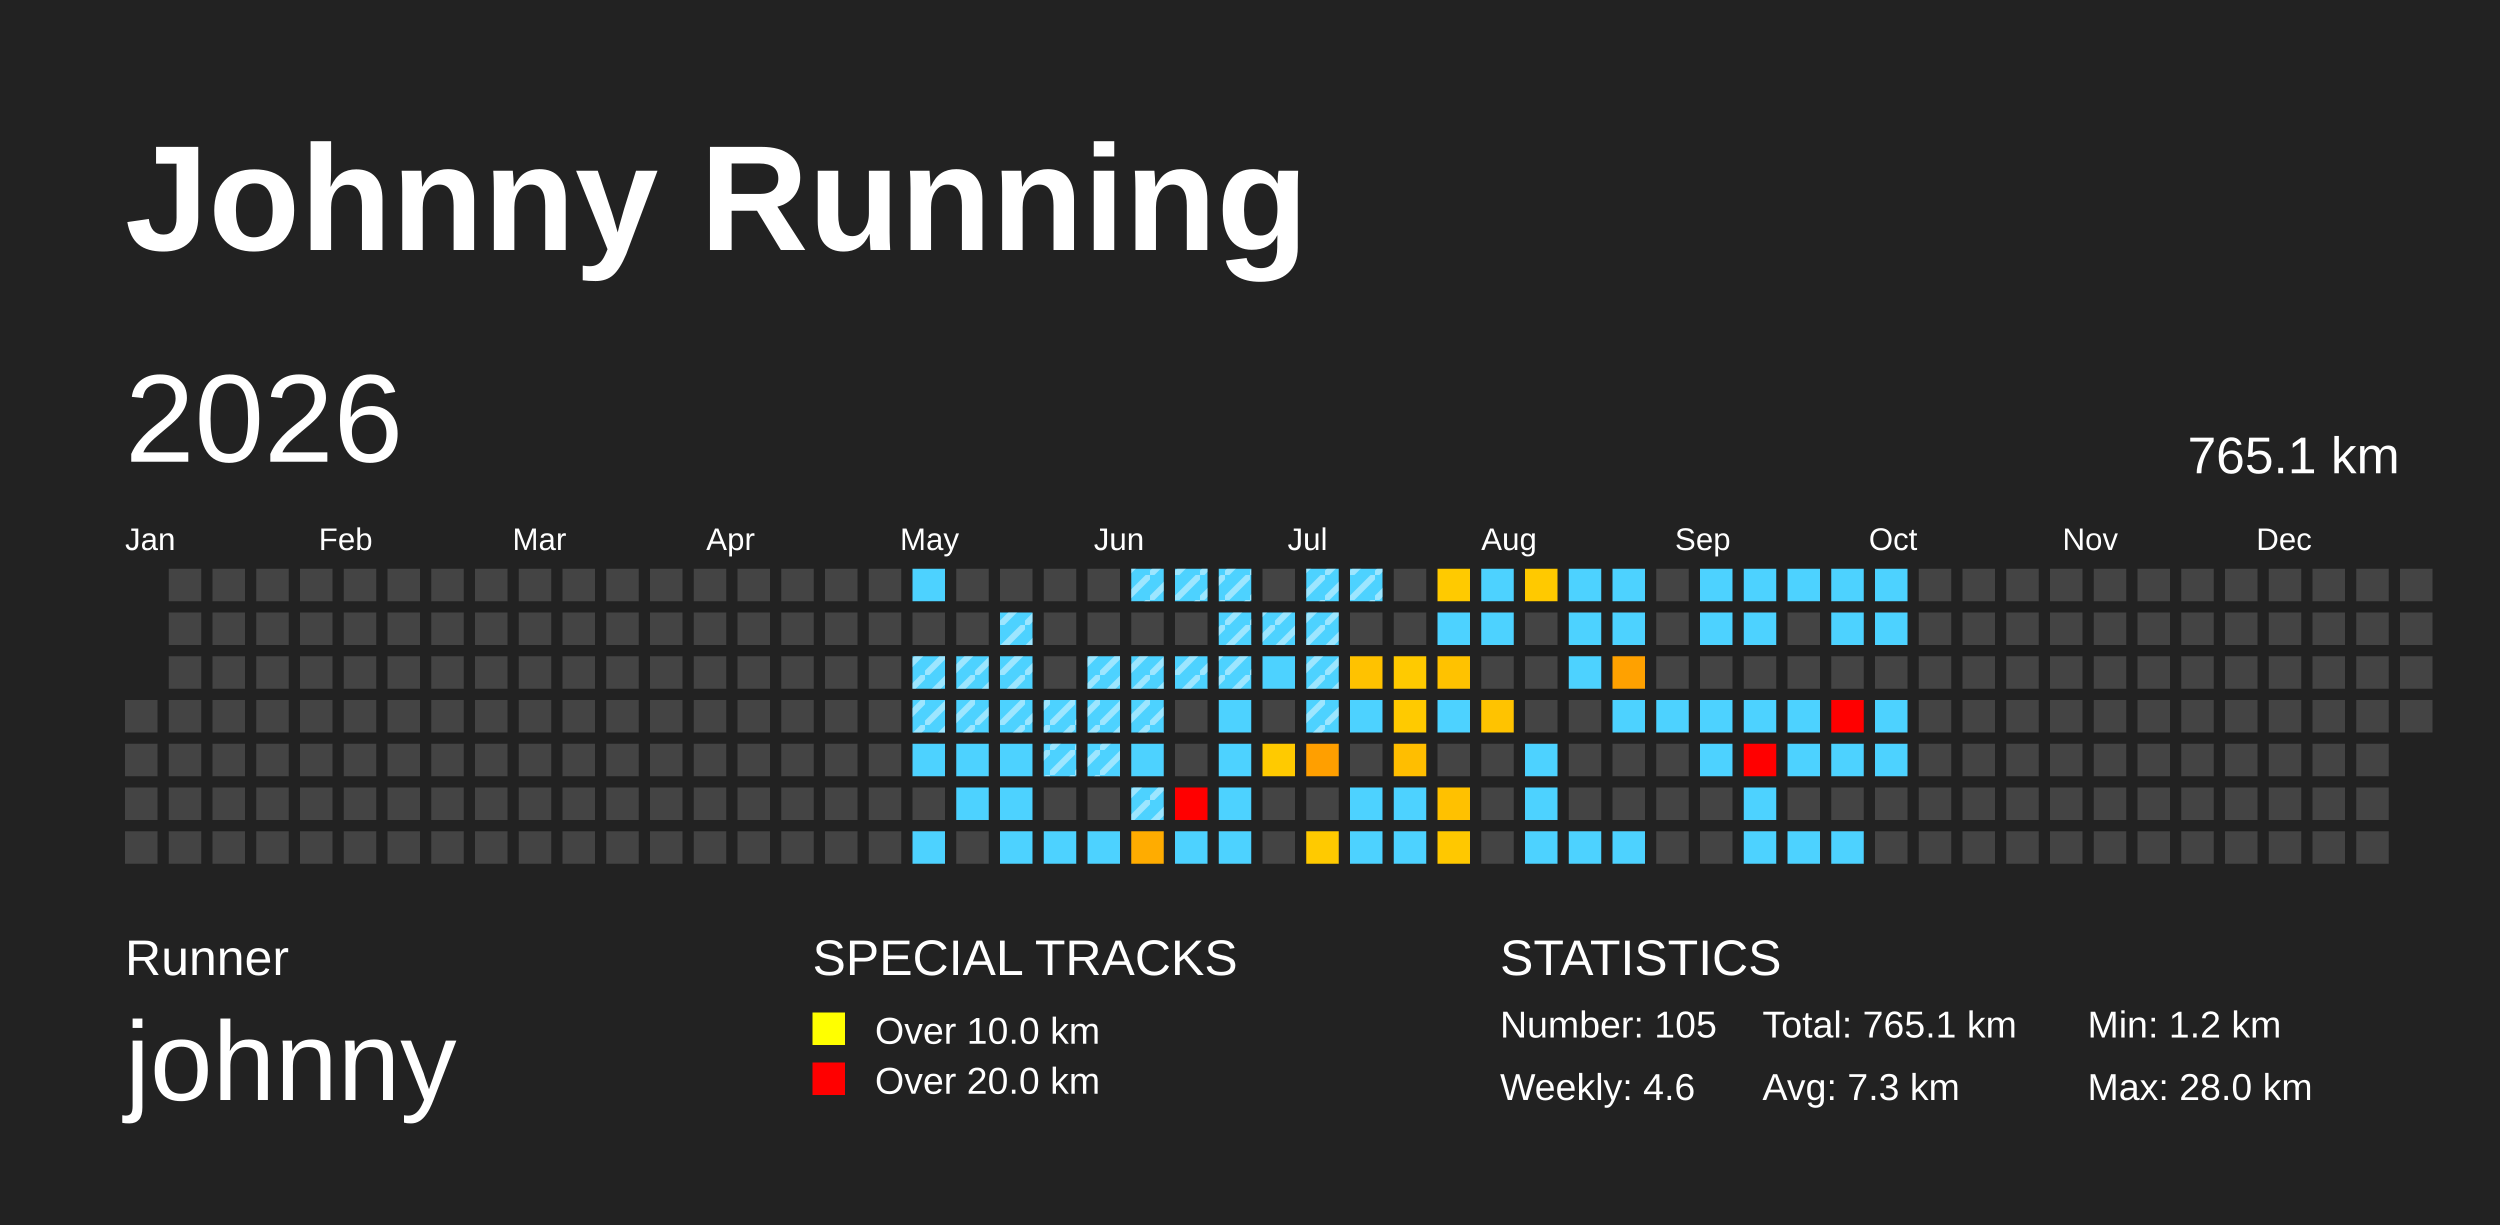
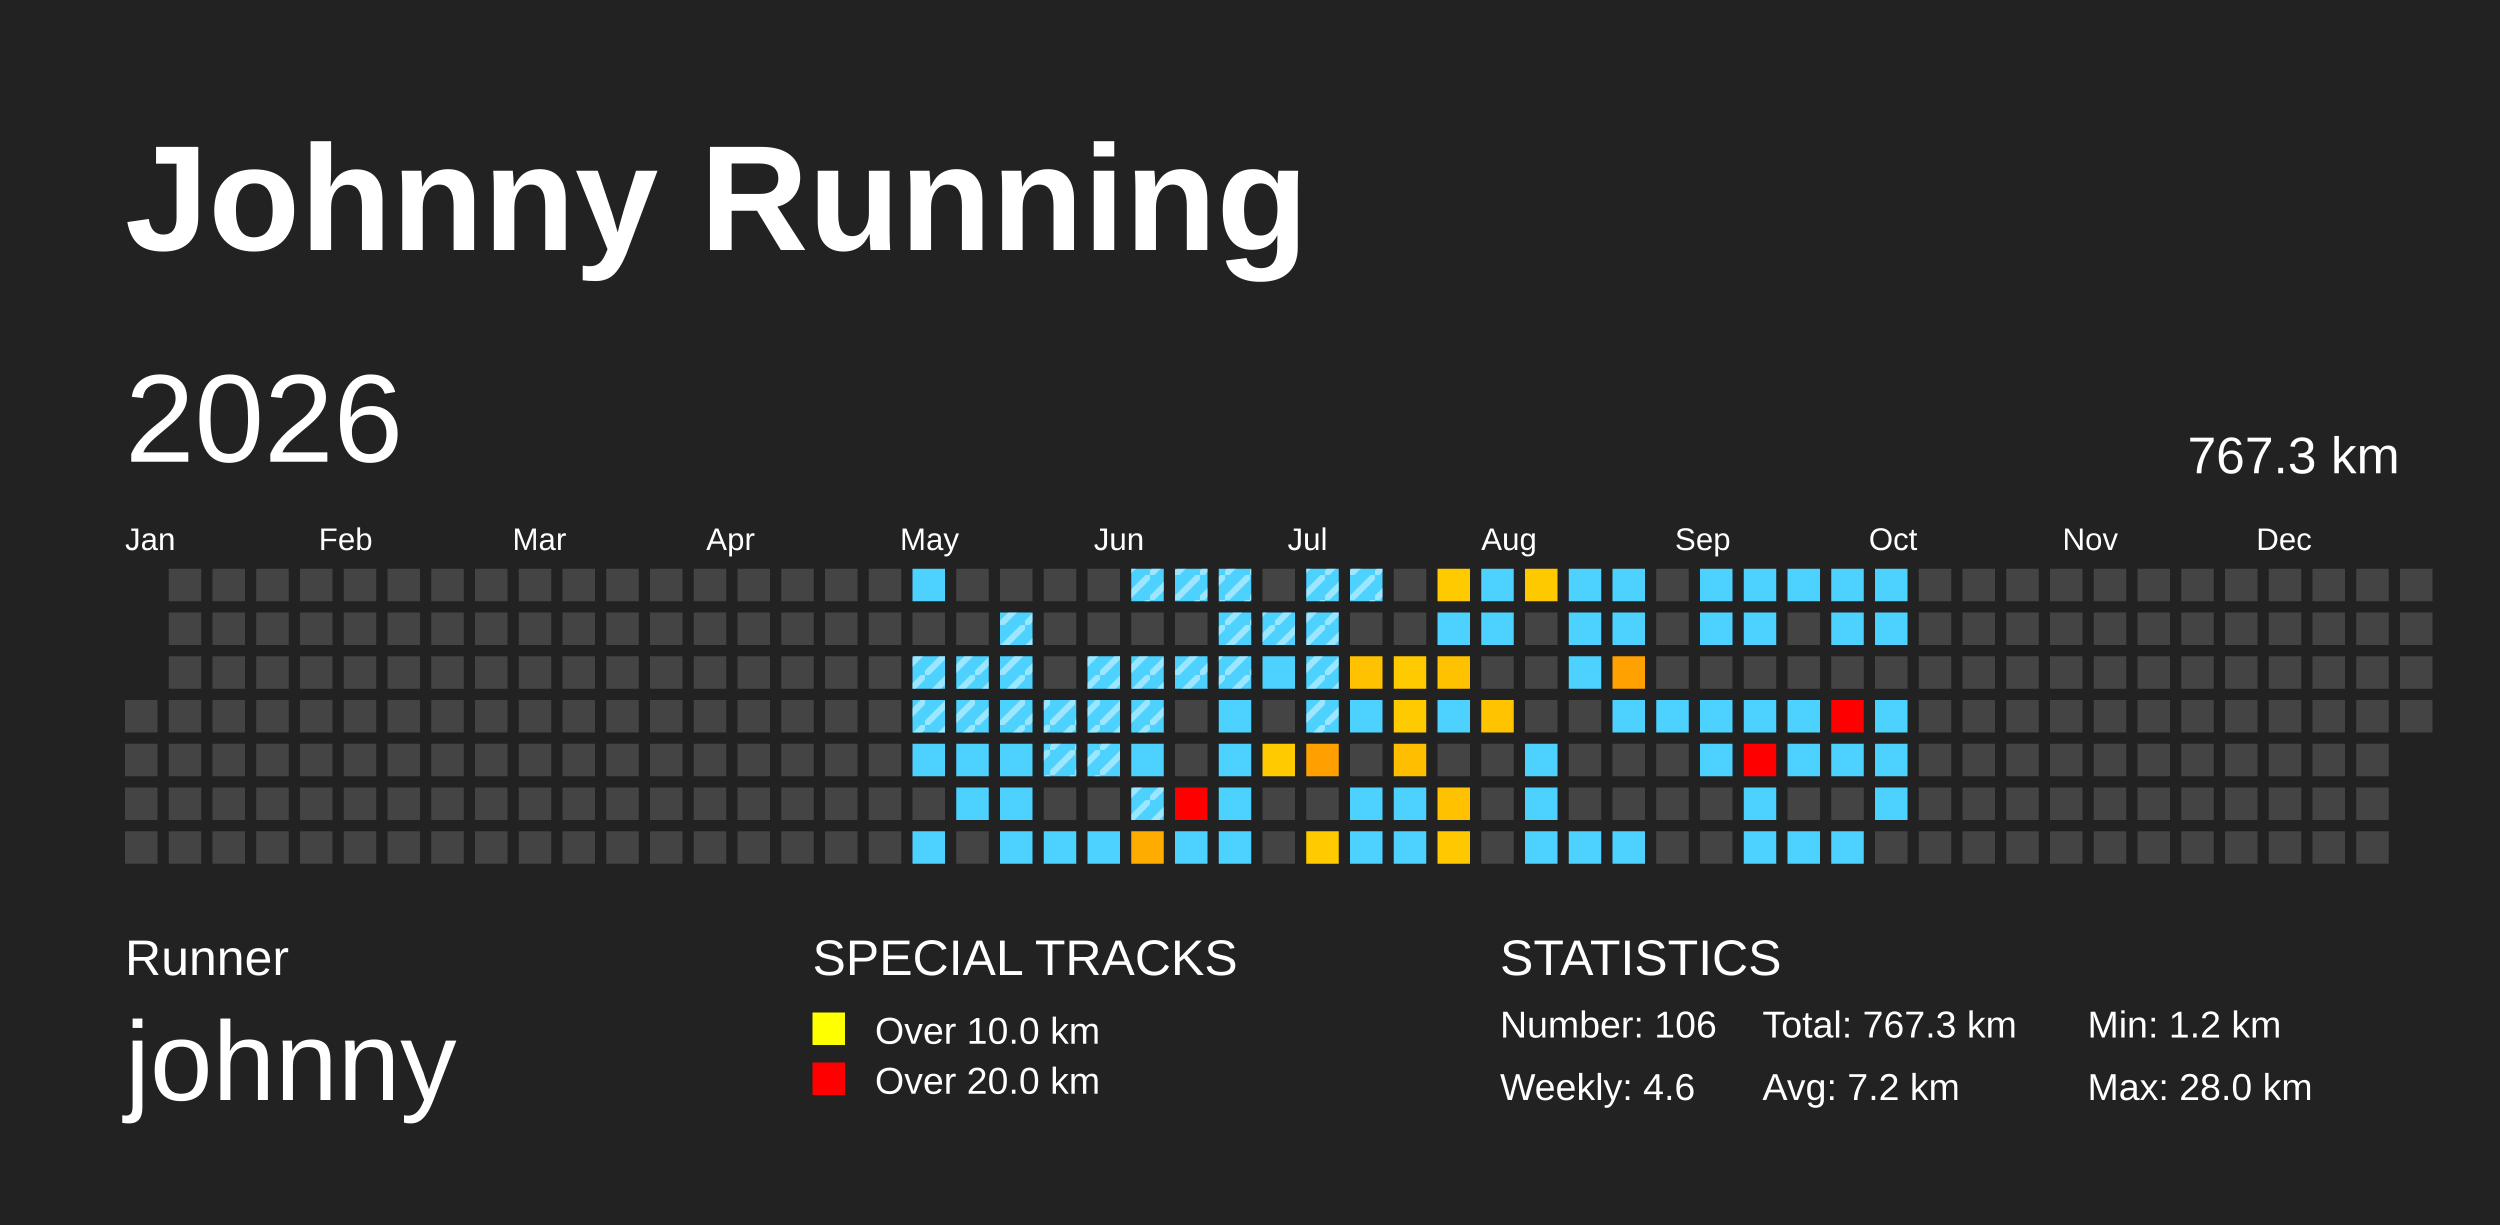
<svg xmlns="http://www.w3.org/2000/svg" baseProfile="full" height="98mm" version="1.1" viewBox="0,0,200,98" width="200mm">
  <defs>
    <pattern height="2" id="indoor-stripe" patternUnits="userSpaceOnUse" width="2">
      <line stroke="white" stroke-opacity="0.45" stroke-width="0.5" x1="0" x2="2" y1="2" y2="0" />
    </pattern>
  </defs>
  <rect fill="#222222" height="98" width="200" x="0" y="0" />
  <text fill="#FFFFFF" style="font-size:12px; font-family:Arial; font-weight:bold;" x="10" y="20">Johnny Running</text>
  <text fill="#FFFFFF" style="font-size:4px; font-family:Arial" x="10" y="78">Runner</text>
  <text fill="#FFFFFF" style="font-size:9px; font-family:Arial" x="10" y="88">johnny</text>
  <text fill="#FFFFFF" style="font-size:4px; font-family:Arial" x="65" y="78">SPECIAL TRACKS</text>
  <rect fill="yellow" height="2.6" width="2.6" x="65" y="81" />
  <text fill="#FFFFFF" style="font-size:3px; font-family:Arial" x="70" y="83.5">Over 10.0 km</text>
  <rect fill="red" height="2.6" width="2.6" x="65" y="85" />
  <text fill="#FFFFFF" style="font-size:3px; font-family:Arial" x="70" y="87.5">Over 20.0 km</text>
  <text fill="#FFFFFF" style="font-size:4px; font-family:Arial" x="120" y="78">STATISTICS</text>
-   <text fill="#FFFFFF" style="font-size:3px; font-family:Arial" x="120" y="83">Number: 105</text>
+   <text fill="#FFFFFF" style="font-size:3px; font-family:Arial" x="120" y="83">Number: 106</text>
  <text fill="#FFFFFF" style="font-size:3px; font-family:Arial" x="120" y="88">Weekly: 4.6</text>
-   <text fill="#FFFFFF" style="font-size:3px; font-family:Arial" x="141" y="83">Total: 765.1 km</text>
-   <text fill="#FFFFFF" style="font-size:3px; font-family:Arial" x="141" y="88">Avg: 7.3 km</text>
+   <text fill="#FFFFFF" style="font-size:3px; font-family:Arial" x="141" y="83">Total: 767.3 km</text>
+   <text fill="#FFFFFF" style="font-size:3px; font-family:Arial" x="141" y="88">Avg: 7.2 km</text>
  <text fill="#FFFFFF" style="font-size:3px; font-family:Arial" x="167" y="83">Min: 1.2 km</text>
  <text fill="#FFFFFF" style="font-size:3px; font-family:Arial" x="167" y="88">Max: 28.0 km</text>
  <text dominant-baseline="hanging" fill="#FFFFFF" style="font-size:10.0px; font-family:Arial;" x="10" y="30">2026</text>
-   <text dominant-baseline="hanging" fill="#FFFFFF" style="font-size:4.125px; font-family:Arial;" x="175" y="35">765.1 km</text>
+   <text dominant-baseline="hanging" fill="#FFFFFF" style="font-size:4.125px; font-family:Arial;" x="175" y="35">767.3 km</text>
  <text fill="#FFFFFF" style="font-size:2.5px; font-family:Arial" x="10.0" y="44">Jan</text>
  <text fill="#FFFFFF" style="font-size:2.5px; font-family:Arial" x="25.5" y="44">Feb</text>
  <text fill="#FFFFFF" style="font-size:2.5px; font-family:Arial" x="41.0" y="44">Mar</text>
  <text fill="#FFFFFF" style="font-size:2.5px; font-family:Arial" x="56.5" y="44">Apr</text>
  <text fill="#FFFFFF" style="font-size:2.5px; font-family:Arial" x="72.0" y="44">May</text>
  <text fill="#FFFFFF" style="font-size:2.5px; font-family:Arial" x="87.5" y="44">Jun</text>
  <text fill="#FFFFFF" style="font-size:2.5px; font-family:Arial" x="103.0" y="44">Jul</text>
  <text fill="#FFFFFF" style="font-size:2.5px; font-family:Arial" x="118.5" y="44">Aug</text>
  <text fill="#FFFFFF" style="font-size:2.5px; font-family:Arial" x="134.0" y="44">Sep</text>
  <text fill="#FFFFFF" style="font-size:2.5px; font-family:Arial" x="149.5" y="44">Oct</text>
  <text fill="#FFFFFF" style="font-size:2.5px; font-family:Arial" x="165.0" y="44">Nov</text>
  <text fill="#FFFFFF" style="font-size:2.5px; font-family:Arial" x="180.5" y="44">Dec</text>
  <rect fill="#444444" height="2.6" width="2.6" x="10.0" y="56.0" />
  <rect fill="#444444" height="2.6" width="2.6" x="10.0" y="59.5" />
  <rect fill="#444444" height="2.6" width="2.6" x="10.0" y="63.0" />
  <rect fill="#444444" height="2.6" width="2.6" x="10.0" y="66.5" />
  <rect fill="#444444" height="2.6" width="2.6" x="13.5" y="45.5" />
  <rect fill="#444444" height="2.6" width="2.6" x="13.5" y="49.0" />
  <rect fill="#444444" height="2.6" width="2.6" x="13.5" y="52.5" />
  <rect fill="#444444" height="2.6" width="2.6" x="13.5" y="56.0" />
  <rect fill="#444444" height="2.6" width="2.6" x="13.5" y="59.5" />
  <rect fill="#444444" height="2.6" width="2.6" x="13.5" y="63.0" />
  <rect fill="#444444" height="2.6" width="2.6" x="13.5" y="66.5" />
  <rect fill="#444444" height="2.6" width="2.6" x="17.0" y="45.5" />
  <rect fill="#444444" height="2.6" width="2.6" x="17.0" y="49.0" />
  <rect fill="#444444" height="2.6" width="2.6" x="17.0" y="52.5" />
  <rect fill="#444444" height="2.6" width="2.6" x="17.0" y="56.0" />
  <rect fill="#444444" height="2.6" width="2.6" x="17.0" y="59.5" />
  <rect fill="#444444" height="2.6" width="2.6" x="17.0" y="63.0" />
  <rect fill="#444444" height="2.6" width="2.6" x="17.0" y="66.5" />
  <rect fill="#444444" height="2.6" width="2.6" x="20.5" y="45.5" />
  <rect fill="#444444" height="2.6" width="2.6" x="20.5" y="49.0" />
  <rect fill="#444444" height="2.6" width="2.6" x="20.5" y="52.5" />
  <rect fill="#444444" height="2.6" width="2.6" x="20.5" y="56.0" />
  <rect fill="#444444" height="2.6" width="2.6" x="20.5" y="59.5" />
  <rect fill="#444444" height="2.6" width="2.6" x="20.5" y="63.0" />
  <rect fill="#444444" height="2.6" width="2.6" x="20.5" y="66.5" />
  <rect fill="#444444" height="2.6" width="2.6" x="24.0" y="45.5" />
  <rect fill="#444444" height="2.6" width="2.6" x="24.0" y="49.0" />
  <rect fill="#444444" height="2.6" width="2.6" x="24.0" y="52.5" />
  <rect fill="#444444" height="2.6" width="2.6" x="24.0" y="56.0" />
  <rect fill="#444444" height="2.6" width="2.6" x="24.0" y="59.5" />
  <rect fill="#444444" height="2.6" width="2.6" x="24.0" y="63.0" />
  <rect fill="#444444" height="2.6" width="2.6" x="24.0" y="66.5" />
  <rect fill="#444444" height="2.6" width="2.6" x="27.5" y="45.5" />
  <rect fill="#444444" height="2.6" width="2.6" x="27.5" y="49.0" />
  <rect fill="#444444" height="2.6" width="2.6" x="27.5" y="52.5" />
  <rect fill="#444444" height="2.6" width="2.6" x="27.5" y="56.0" />
  <rect fill="#444444" height="2.6" width="2.6" x="27.5" y="59.5" />
  <rect fill="#444444" height="2.6" width="2.6" x="27.5" y="63.0" />
  <rect fill="#444444" height="2.6" width="2.6" x="27.5" y="66.5" />
  <rect fill="#444444" height="2.6" width="2.6" x="31.0" y="45.5" />
  <rect fill="#444444" height="2.6" width="2.6" x="31.0" y="49.0" />
  <rect fill="#444444" height="2.6" width="2.6" x="31.0" y="52.5" />
  <rect fill="#444444" height="2.6" width="2.6" x="31.0" y="56.0" />
  <rect fill="#444444" height="2.6" width="2.6" x="31.0" y="59.5" />
  <rect fill="#444444" height="2.6" width="2.6" x="31.0" y="63.0" />
  <rect fill="#444444" height="2.6" width="2.6" x="31.0" y="66.5" />
  <rect fill="#444444" height="2.6" width="2.6" x="34.5" y="45.5" />
  <rect fill="#444444" height="2.6" width="2.6" x="34.5" y="49.0" />
  <rect fill="#444444" height="2.6" width="2.6" x="34.5" y="52.5" />
  <rect fill="#444444" height="2.6" width="2.6" x="34.5" y="56.0" />
  <rect fill="#444444" height="2.6" width="2.6" x="34.5" y="59.5" />
  <rect fill="#444444" height="2.6" width="2.6" x="34.5" y="63.0" />
  <rect fill="#444444" height="2.6" width="2.6" x="34.5" y="66.5" />
  <rect fill="#444444" height="2.6" width="2.6" x="38.0" y="45.5" />
  <rect fill="#444444" height="2.6" width="2.6" x="38.0" y="49.0" />
  <rect fill="#444444" height="2.6" width="2.6" x="38.0" y="52.5" />
  <rect fill="#444444" height="2.6" width="2.6" x="38.0" y="56.0" />
  <rect fill="#444444" height="2.6" width="2.6" x="38.0" y="59.5" />
  <rect fill="#444444" height="2.6" width="2.6" x="38.0" y="63.0" />
  <rect fill="#444444" height="2.6" width="2.6" x="38.0" y="66.5" />
  <rect fill="#444444" height="2.6" width="2.6" x="41.5" y="45.5" />
  <rect fill="#444444" height="2.6" width="2.6" x="41.5" y="49.0" />
  <rect fill="#444444" height="2.6" width="2.6" x="41.5" y="52.5" />
  <rect fill="#444444" height="2.6" width="2.6" x="41.5" y="56.0" />
  <rect fill="#444444" height="2.6" width="2.6" x="41.5" y="59.5" />
  <rect fill="#444444" height="2.6" width="2.6" x="41.5" y="63.0" />
  <rect fill="#444444" height="2.6" width="2.6" x="41.5" y="66.5" />
  <rect fill="#444444" height="2.6" width="2.6" x="45.0" y="45.5" />
  <rect fill="#444444" height="2.6" width="2.6" x="45.0" y="49.0" />
  <rect fill="#444444" height="2.6" width="2.6" x="45.0" y="52.5" />
  <rect fill="#444444" height="2.6" width="2.6" x="45.0" y="56.0" />
  <rect fill="#444444" height="2.6" width="2.6" x="45.0" y="59.5" />
  <rect fill="#444444" height="2.6" width="2.6" x="45.0" y="63.0" />
  <rect fill="#444444" height="2.6" width="2.6" x="45.0" y="66.5" />
  <rect fill="#444444" height="2.6" width="2.6" x="48.5" y="45.5" />
  <rect fill="#444444" height="2.6" width="2.6" x="48.5" y="49.0" />
  <rect fill="#444444" height="2.6" width="2.6" x="48.5" y="52.5" />
  <rect fill="#444444" height="2.6" width="2.6" x="48.5" y="56.0" />
  <rect fill="#444444" height="2.6" width="2.6" x="48.5" y="59.5" />
  <rect fill="#444444" height="2.6" width="2.6" x="48.5" y="63.0" />
  <rect fill="#444444" height="2.6" width="2.6" x="48.5" y="66.5" />
  <rect fill="#444444" height="2.6" width="2.6" x="52.0" y="45.5" />
  <rect fill="#444444" height="2.6" width="2.6" x="52.0" y="49.0" />
  <rect fill="#444444" height="2.6" width="2.6" x="52.0" y="52.5" />
  <rect fill="#444444" height="2.6" width="2.6" x="52.0" y="56.0" />
  <rect fill="#444444" height="2.6" width="2.6" x="52.0" y="59.5" />
  <rect fill="#444444" height="2.6" width="2.6" x="52.0" y="63.0" />
  <rect fill="#444444" height="2.6" width="2.6" x="52.0" y="66.5" />
  <rect fill="#444444" height="2.6" width="2.6" x="55.5" y="45.5" />
  <rect fill="#444444" height="2.6" width="2.6" x="55.5" y="49.0" />
  <rect fill="#444444" height="2.6" width="2.6" x="55.5" y="52.5" />
  <rect fill="#444444" height="2.6" width="2.6" x="55.5" y="56.0" />
  <rect fill="#444444" height="2.6" width="2.6" x="55.5" y="59.5" />
  <rect fill="#444444" height="2.6" width="2.6" x="55.5" y="63.0" />
  <rect fill="#444444" height="2.6" width="2.6" x="55.5" y="66.5" />
  <rect fill="#444444" height="2.6" width="2.6" x="59.0" y="45.5" />
  <rect fill="#444444" height="2.6" width="2.6" x="59.0" y="49.0" />
  <rect fill="#444444" height="2.6" width="2.6" x="59.0" y="52.5" />
  <rect fill="#444444" height="2.6" width="2.6" x="59.0" y="56.0" />
  <rect fill="#444444" height="2.6" width="2.6" x="59.0" y="59.5" />
  <rect fill="#444444" height="2.6" width="2.6" x="59.0" y="63.0" />
  <rect fill="#444444" height="2.6" width="2.6" x="59.0" y="66.5" />
  <rect fill="#444444" height="2.6" width="2.6" x="62.5" y="45.5" />
  <rect fill="#444444" height="2.6" width="2.6" x="62.5" y="49.0" />
  <rect fill="#444444" height="2.6" width="2.6" x="62.5" y="52.5" />
  <rect fill="#444444" height="2.6" width="2.6" x="62.5" y="56.0" />
  <rect fill="#444444" height="2.6" width="2.6" x="62.5" y="59.5" />
  <rect fill="#444444" height="2.6" width="2.6" x="62.5" y="63.0" />
  <rect fill="#444444" height="2.6" width="2.6" x="62.5" y="66.5" />
  <rect fill="#444444" height="2.6" width="2.6" x="66.0" y="45.5" />
  <rect fill="#444444" height="2.6" width="2.6" x="66.0" y="49.0" />
  <rect fill="#444444" height="2.6" width="2.6" x="66.0" y="52.5" />
  <rect fill="#444444" height="2.6" width="2.6" x="66.0" y="56.0" />
  <rect fill="#444444" height="2.6" width="2.6" x="66.0" y="59.5" />
  <rect fill="#444444" height="2.6" width="2.6" x="66.0" y="63.0" />
  <rect fill="#444444" height="2.6" width="2.6" x="66.0" y="66.5" />
  <rect fill="#444444" height="2.6" width="2.6" x="69.5" y="45.5" />
  <rect fill="#444444" height="2.6" width="2.6" x="69.5" y="49.0" />
  <rect fill="#444444" height="2.6" width="2.6" x="69.5" y="52.5" />
  <rect fill="#444444" height="2.6" width="2.6" x="69.5" y="56.0" />
  <rect fill="#444444" height="2.6" width="2.6" x="69.5" y="59.5" />
  <rect fill="#444444" height="2.6" width="2.6" x="69.5" y="63.0" />
  <rect fill="#444444" height="2.6" width="2.6" x="69.5" y="66.5" />
  <rect fill="#4dd2ff" height="2.6" width="2.6" x="73.0" y="45.5" />
  <rect fill="#444444" height="2.6" width="2.6" x="73.0" y="49.0" />
  <rect fill="#4dd2ff" height="2.6" width="2.6" x="73.0" y="52.5" />
  <rect fill="url(#indoor-stripe)" height="2.6" style="pointer-events: none;" width="2.6" x="73.0" y="52.5" />
  <rect fill="#4dd2ff" height="2.6" width="2.6" x="73.0" y="56.0" />
  <rect fill="url(#indoor-stripe)" height="2.6" style="pointer-events: none;" width="2.6" x="73.0" y="56.0" />
  <rect fill="#4dd2ff" height="2.6" width="2.6" x="73.0" y="59.5" />
  <rect fill="#444444" height="2.6" width="2.6" x="73.0" y="63.0" />
  <rect fill="#4dd2ff" height="2.6" width="2.6" x="73.0" y="66.5" />
  <rect fill="#444444" height="2.6" width="2.6" x="76.5" y="45.5" />
  <rect fill="#444444" height="2.6" width="2.6" x="76.5" y="49.0" />
  <rect fill="#4dd2ff" height="2.6" width="2.6" x="76.5" y="52.5" />
  <rect fill="url(#indoor-stripe)" height="2.6" style="pointer-events: none;" width="2.6" x="76.5" y="52.5" />
  <rect fill="#4dd2ff" height="2.6" width="2.6" x="76.5" y="56.0" />
  <rect fill="url(#indoor-stripe)" height="2.6" style="pointer-events: none;" width="2.6" x="76.5" y="56.0" />
  <rect fill="#4dd2ff" height="2.6" width="2.6" x="76.5" y="59.5" />
  <rect fill="#4dd2ff" height="2.6" width="2.6" x="76.5" y="63.0" />
  <rect fill="#444444" height="2.6" width="2.6" x="76.5" y="66.5" />
  <rect fill="#444444" height="2.6" width="2.6" x="80.0" y="45.5" />
  <rect fill="#4dd2ff" height="2.6" width="2.6" x="80.0" y="49.0" />
  <rect fill="url(#indoor-stripe)" height="2.6" style="pointer-events: none;" width="2.6" x="80.0" y="49.0" />
  <rect fill="#4dd2ff" height="2.6" width="2.6" x="80.0" y="52.5" />
  <rect fill="url(#indoor-stripe)" height="2.6" style="pointer-events: none;" width="2.6" x="80.0" y="52.5" />
  <rect fill="#4dd2ff" height="2.6" width="2.6" x="80.0" y="56.0" />
  <rect fill="url(#indoor-stripe)" height="2.6" style="pointer-events: none;" width="2.6" x="80.0" y="56.0" />
  <rect fill="#4dd2ff" height="2.6" width="2.6" x="80.0" y="59.5" />
  <rect fill="#4dd2ff" height="2.6" width="2.6" x="80.0" y="63.0" />
  <rect fill="#4dd2ff" height="2.6" width="2.6" x="80.0" y="66.5" />
  <rect fill="#444444" height="2.6" width="2.6" x="83.5" y="45.5" />
  <rect fill="#444444" height="2.6" width="2.6" x="83.5" y="49.0" />
  <rect fill="#444444" height="2.6" width="2.6" x="83.5" y="52.5" />
  <rect fill="#4dd2ff" height="2.6" width="2.6" x="83.5" y="56.0" />
  <rect fill="url(#indoor-stripe)" height="2.6" style="pointer-events: none;" width="2.6" x="83.5" y="56.0" />
  <rect fill="#4dd2ff" height="2.6" width="2.6" x="83.5" y="59.5" />
  <rect fill="url(#indoor-stripe)" height="2.6" style="pointer-events: none;" width="2.6" x="83.5" y="59.5" />
  <rect fill="#444444" height="2.6" width="2.6" x="83.5" y="63.0" />
  <rect fill="#4dd2ff" height="2.6" width="2.6" x="83.5" y="66.5" />
  <rect fill="#444444" height="2.6" width="2.6" x="87.0" y="45.5" />
  <rect fill="#444444" height="2.6" width="2.6" x="87.0" y="49.0" />
  <rect fill="#4dd2ff" height="2.6" width="2.6" x="87.0" y="52.5" />
  <rect fill="url(#indoor-stripe)" height="2.6" style="pointer-events: none;" width="2.6" x="87.0" y="52.5" />
  <rect fill="#4dd2ff" height="2.6" width="2.6" x="87.0" y="56.0" />
  <rect fill="url(#indoor-stripe)" height="2.6" style="pointer-events: none;" width="2.6" x="87.0" y="56.0" />
  <rect fill="#4dd2ff" height="2.6" width="2.6" x="87.0" y="59.5" />
  <rect fill="url(#indoor-stripe)" height="2.6" style="pointer-events: none;" width="2.6" x="87.0" y="59.5" />
  <rect fill="#444444" height="2.6" width="2.6" x="87.0" y="63.0" />
  <rect fill="#4dd2ff" height="2.6" width="2.6" x="87.0" y="66.5" />
  <rect fill="#4dd2ff" height="2.6" width="2.6" x="90.5" y="45.5" />
  <rect fill="url(#indoor-stripe)" height="2.6" style="pointer-events: none;" width="2.6" x="90.5" y="45.5" />
  <rect fill="#444444" height="2.6" width="2.6" x="90.5" y="49.0" />
  <rect fill="#4dd2ff" height="2.6" width="2.6" x="90.5" y="52.5" />
  <rect fill="url(#indoor-stripe)" height="2.6" style="pointer-events: none;" width="2.6" x="90.5" y="52.5" />
  <rect fill="#4dd2ff" height="2.6" width="2.6" x="90.5" y="56.0" />
  <rect fill="url(#indoor-stripe)" height="2.6" style="pointer-events: none;" width="2.6" x="90.5" y="56.0" />
  <rect fill="#4dd2ff" height="2.6" width="2.6" x="90.5" y="59.5" />
  <rect fill="#4dd2ff" height="2.6" width="2.6" x="90.5" y="63.0" />
  <rect fill="url(#indoor-stripe)" height="2.6" style="pointer-events: none;" width="2.6" x="90.5" y="63.0" />
  <rect fill="#ffac00" height="2.6" width="2.6" x="90.5" y="66.5" />
  <rect fill="#4dd2ff" height="2.6" width="2.6" x="94.0" y="45.5" />
  <rect fill="url(#indoor-stripe)" height="2.6" style="pointer-events: none;" width="2.6" x="94.0" y="45.5" />
  <rect fill="#444444" height="2.6" width="2.6" x="94.0" y="49.0" />
  <rect fill="#4dd2ff" height="2.6" width="2.6" x="94.0" y="52.5" />
  <rect fill="url(#indoor-stripe)" height="2.6" style="pointer-events: none;" width="2.6" x="94.0" y="52.5" />
  <rect fill="#444444" height="2.6" width="2.6" x="94.0" y="56.0" />
  <rect fill="#444444" height="2.6" width="2.6" x="94.0" y="59.5" />
  <rect fill="red" height="2.6" width="2.6" x="94.0" y="63.0" />
  <rect fill="#4dd2ff" height="2.6" width="2.6" x="94.0" y="66.5" />
  <rect fill="#4dd2ff" height="2.6" width="2.6" x="97.5" y="45.5" />
  <rect fill="url(#indoor-stripe)" height="2.6" style="pointer-events: none;" width="2.6" x="97.5" y="45.5" />
  <rect fill="#4dd2ff" height="2.6" width="2.6" x="97.5" y="49.0" />
  <rect fill="url(#indoor-stripe)" height="2.6" style="pointer-events: none;" width="2.6" x="97.5" y="49.0" />
  <rect fill="#4dd2ff" height="2.6" width="2.6" x="97.5" y="52.5" />
  <rect fill="url(#indoor-stripe)" height="2.6" style="pointer-events: none;" width="2.6" x="97.5" y="52.5" />
  <rect fill="#4dd2ff" height="2.6" width="2.6" x="97.5" y="56.0" />
  <rect fill="#4dd2ff" height="2.6" width="2.6" x="97.5" y="59.5" />
  <rect fill="#4dd2ff" height="2.6" width="2.6" x="97.5" y="63.0" />
  <rect fill="#4dd2ff" height="2.6" width="2.6" x="97.5" y="66.5" />
  <rect fill="#444444" height="2.6" width="2.6" x="101.0" y="45.5" />
  <rect fill="#4dd2ff" height="2.6" width="2.6" x="101.0" y="49.0" />
  <rect fill="url(#indoor-stripe)" height="2.6" style="pointer-events: none;" width="2.6" x="101.0" y="49.0" />
  <rect fill="#4dd2ff" height="2.6" width="2.6" x="101.0" y="52.5" />
  <rect fill="#444444" height="2.6" width="2.6" x="101.0" y="56.0" />
  <rect fill="#ffca00" height="2.6" width="2.6" x="101.0" y="59.5" />
  <rect fill="#444444" height="2.6" width="2.6" x="101.0" y="63.0" />
  <rect fill="#444444" height="2.6" width="2.6" x="101.0" y="66.5" />
  <rect fill="#4dd2ff" height="2.6" width="2.6" x="104.5" y="45.5" />
  <rect fill="url(#indoor-stripe)" height="2.6" style="pointer-events: none;" width="2.6" x="104.5" y="45.5" />
  <rect fill="#4dd2ff" height="2.6" width="2.6" x="104.5" y="49.0" />
  <rect fill="url(#indoor-stripe)" height="2.6" style="pointer-events: none;" width="2.6" x="104.5" y="49.0" />
  <rect fill="#4dd2ff" height="2.6" width="2.6" x="104.5" y="52.5" />
  <rect fill="url(#indoor-stripe)" height="2.6" style="pointer-events: none;" width="2.6" x="104.5" y="52.5" />
  <rect fill="#4dd2ff" height="2.6" width="2.6" x="104.5" y="56.0" />
  <rect fill="url(#indoor-stripe)" height="2.6" style="pointer-events: none;" width="2.6" x="104.5" y="56.0" />
  <rect fill="#ff9f00" height="2.6" width="2.6" x="104.5" y="59.5" />
  <rect fill="#444444" height="2.6" width="2.6" x="104.5" y="63.0" />
  <rect fill="#ffca00" height="2.6" width="2.6" x="104.5" y="66.5" />
  <rect fill="#4dd2ff" height="2.6" width="2.6" x="108.0" y="45.5" />
  <rect fill="url(#indoor-stripe)" height="2.6" style="pointer-events: none;" width="2.6" x="108.0" y="45.5" />
  <rect fill="#444444" height="2.6" width="2.6" x="108.0" y="49.0" />
  <rect fill="#ffc200" height="2.6" width="2.6" x="108.0" y="52.5" />
  <rect fill="#4dd2ff" height="2.6" width="2.6" x="108.0" y="56.0" />
  <rect fill="#444444" height="2.6" width="2.6" x="108.0" y="59.5" />
  <rect fill="#4dd2ff" height="2.6" width="2.6" x="108.0" y="63.0" />
  <rect fill="#4dd2ff" height="2.6" width="2.6" x="108.0" y="66.5" />
  <rect fill="#444444" height="2.6" width="2.6" x="111.5" y="45.5" />
  <rect fill="#444444" height="2.6" width="2.6" x="111.5" y="49.0" />
  <rect fill="#ffca00" height="2.6" width="2.6" x="111.5" y="52.5" />
  <rect fill="#ffca00" height="2.6" width="2.6" x="111.5" y="56.0" />
  <rect fill="#ffbe00" height="2.6" width="2.6" x="111.5" y="59.5" />
  <rect fill="#4dd2ff" height="2.6" width="2.6" x="111.5" y="63.0" />
  <rect fill="#4dd2ff" height="2.6" width="2.6" x="111.5" y="66.5" />
  <rect fill="#ffca00" height="2.6" width="2.6" x="115.0" y="45.5" />
  <rect fill="#4dd2ff" height="2.6" width="2.6" x="115.0" y="49.0" />
  <rect fill="#ffc200" height="2.6" width="2.6" x="115.0" y="52.5" />
  <rect fill="#4dd2ff" height="2.6" width="2.6" x="115.0" y="56.0" />
  <rect fill="#444444" height="2.6" width="2.6" x="115.0" y="59.5" />
  <rect fill="#ffc100" height="2.6" width="2.6" x="115.0" y="63.0" />
  <rect fill="#ffc800" height="2.6" width="2.6" x="115.0" y="66.5" />
  <rect fill="#4dd2ff" height="2.6" width="2.6" x="118.5" y="45.5" />
  <rect fill="#4dd2ff" height="2.6" width="2.6" x="118.5" y="49.0" />
  <rect fill="#444444" height="2.6" width="2.6" x="118.5" y="52.5" />
  <rect fill="#ffc300" height="2.6" width="2.6" x="118.5" y="56.0" />
  <rect fill="#444444" height="2.6" width="2.6" x="118.5" y="59.5" />
  <rect fill="#444444" height="2.6" width="2.6" x="118.5" y="63.0" />
  <rect fill="#444444" height="2.6" width="2.6" x="118.5" y="66.5" />
  <rect fill="#ffc900" height="2.6" width="2.6" x="122.0" y="45.5" />
  <rect fill="#444444" height="2.6" width="2.6" x="122.0" y="49.0" />
  <rect fill="#444444" height="2.6" width="2.6" x="122.0" y="52.5" />
  <rect fill="#444444" height="2.6" width="2.6" x="122.0" y="56.0" />
  <rect fill="#4dd2ff" height="2.6" width="2.6" x="122.0" y="59.5" />
  <rect fill="#4dd2ff" height="2.6" width="2.6" x="122.0" y="63.0" />
  <rect fill="#4dd2ff" height="2.6" width="2.6" x="122.0" y="66.5" />
  <rect fill="#4dd2ff" height="2.6" width="2.6" x="125.5" y="45.5" />
  <rect fill="#4dd2ff" height="2.6" width="2.6" x="125.5" y="49.0" />
  <rect fill="#4dd2ff" height="2.6" width="2.6" x="125.5" y="52.5" />
  <rect fill="#444444" height="2.6" width="2.6" x="125.5" y="56.0" />
  <rect fill="#444444" height="2.6" width="2.6" x="125.5" y="59.5" />
  <rect fill="#444444" height="2.6" width="2.6" x="125.5" y="63.0" />
  <rect fill="#4dd2ff" height="2.6" width="2.6" x="125.5" y="66.5" />
  <rect fill="#4dd2ff" height="2.6" width="2.6" x="129.0" y="45.5" />
  <rect fill="#4dd2ff" height="2.6" width="2.6" x="129.0" y="49.0" />
  <rect fill="#ffa100" height="2.6" width="2.6" x="129.0" y="52.5" />
  <rect fill="#4dd2ff" height="2.6" width="2.6" x="129.0" y="56.0" />
  <rect fill="#444444" height="2.6" width="2.6" x="129.0" y="59.5" />
  <rect fill="#444444" height="2.6" width="2.6" x="129.0" y="63.0" />
  <rect fill="#4dd2ff" height="2.6" width="2.6" x="129.0" y="66.5" />
  <rect fill="#444444" height="2.6" width="2.6" x="132.5" y="45.5" />
  <rect fill="#444444" height="2.6" width="2.6" x="132.5" y="49.0" />
  <rect fill="#444444" height="2.6" width="2.6" x="132.5" y="52.5" />
  <rect fill="#4dd2ff" height="2.6" width="2.6" x="132.5" y="56.0" />
  <rect fill="#444444" height="2.6" width="2.6" x="132.5" y="59.5" />
  <rect fill="#444444" height="2.6" width="2.6" x="132.5" y="63.0" />
  <rect fill="#444444" height="2.6" width="2.6" x="132.5" y="66.5" />
  <rect fill="#4dd2ff" height="2.6" width="2.6" x="136.0" y="45.5" />
  <rect fill="#4dd2ff" height="2.6" width="2.6" x="136.0" y="49.0" />
  <rect fill="#444444" height="2.6" width="2.6" x="136.0" y="52.5" />
  <rect fill="#4dd2ff" height="2.6" width="2.6" x="136.0" y="56.0" />
  <rect fill="#4dd2ff" height="2.6" width="2.6" x="136.0" y="59.5" />
  <rect fill="#444444" height="2.6" width="2.6" x="136.0" y="63.0" />
  <rect fill="#444444" height="2.6" width="2.6" x="136.0" y="66.5" />
  <rect fill="#4dd2ff" height="2.6" width="2.6" x="139.5" y="45.5" />
  <rect fill="#4dd2ff" height="2.6" width="2.6" x="139.5" y="49.0" />
  <rect fill="#444444" height="2.6" width="2.6" x="139.5" y="52.5" />
  <rect fill="#4dd2ff" height="2.6" width="2.6" x="139.5" y="56.0" />
  <rect fill="red" height="2.6" width="2.6" x="139.5" y="59.5" />
  <rect fill="#4dd2ff" height="2.6" width="2.6" x="139.5" y="63.0" />
  <rect fill="#4dd2ff" height="2.6" width="2.6" x="139.5" y="66.5" />
  <rect fill="#4dd2ff" height="2.6" width="2.6" x="143.0" y="45.5" />
  <rect fill="#444444" height="2.6" width="2.6" x="143.0" y="49.0" />
  <rect fill="#444444" height="2.6" width="2.6" x="143.0" y="52.5" />
  <rect fill="#4dd2ff" height="2.6" width="2.6" x="143.0" y="56.0" />
  <rect fill="#4dd2ff" height="2.6" width="2.6" x="143.0" y="59.5" />
  <rect fill="#444444" height="2.6" width="2.6" x="143.0" y="63.0" />
  <rect fill="#4dd2ff" height="2.6" width="2.6" x="143.0" y="66.5" />
  <rect fill="#4dd2ff" height="2.6" width="2.6" x="146.5" y="45.5" />
  <rect fill="#4dd2ff" height="2.6" width="2.6" x="146.5" y="49.0" />
  <rect fill="#444444" height="2.6" width="2.6" x="146.5" y="52.5" />
  <rect fill="red" height="2.6" width="2.6" x="146.5" y="56.0" />
  <rect fill="#4dd2ff" height="2.6" width="2.6" x="146.5" y="59.5" />
  <rect fill="#444444" height="2.6" width="2.6" x="146.5" y="63.0" />
  <rect fill="#4dd2ff" height="2.6" width="2.6" x="146.5" y="66.5" />
  <rect fill="#4dd2ff" height="2.6" width="2.6" x="150.0" y="45.5" />
  <rect fill="#4dd2ff" height="2.6" width="2.6" x="150.0" y="49.0" />
  <rect fill="#444444" height="2.6" width="2.6" x="150.0" y="52.5" />
  <rect fill="#4dd2ff" height="2.6" width="2.6" x="150.0" y="56.0" />
  <rect fill="#4dd2ff" height="2.6" width="2.6" x="150.0" y="59.5" />
-   <rect fill="#444444" height="2.6" width="2.6" x="150.0" y="63.0" />
+   <rect fill="#4dd2ff" height="2.6" width="2.6" x="150.0" y="63.0" />
  <rect fill="#444444" height="2.6" width="2.6" x="150.0" y="66.5" />
  <rect fill="#444444" height="2.6" width="2.6" x="153.5" y="45.5" />
  <rect fill="#444444" height="2.6" width="2.6" x="153.5" y="49.0" />
  <rect fill="#444444" height="2.6" width="2.6" x="153.5" y="52.5" />
  <rect fill="#444444" height="2.6" width="2.6" x="153.5" y="56.0" />
  <rect fill="#444444" height="2.6" width="2.6" x="153.5" y="59.5" />
  <rect fill="#444444" height="2.6" width="2.6" x="153.5" y="63.0" />
  <rect fill="#444444" height="2.6" width="2.6" x="153.5" y="66.5" />
  <rect fill="#444444" height="2.6" width="2.6" x="157.0" y="45.5" />
  <rect fill="#444444" height="2.6" width="2.6" x="157.0" y="49.0" />
  <rect fill="#444444" height="2.6" width="2.6" x="157.0" y="52.5" />
  <rect fill="#444444" height="2.6" width="2.6" x="157.0" y="56.0" />
  <rect fill="#444444" height="2.6" width="2.6" x="157.0" y="59.5" />
  <rect fill="#444444" height="2.6" width="2.6" x="157.0" y="63.0" />
  <rect fill="#444444" height="2.6" width="2.6" x="157.0" y="66.5" />
  <rect fill="#444444" height="2.6" width="2.6" x="160.5" y="45.5" />
  <rect fill="#444444" height="2.6" width="2.6" x="160.5" y="49.0" />
  <rect fill="#444444" height="2.6" width="2.6" x="160.5" y="52.5" />
  <rect fill="#444444" height="2.6" width="2.6" x="160.5" y="56.0" />
  <rect fill="#444444" height="2.6" width="2.6" x="160.5" y="59.5" />
  <rect fill="#444444" height="2.6" width="2.6" x="160.5" y="63.0" />
  <rect fill="#444444" height="2.6" width="2.6" x="160.5" y="66.5" />
  <rect fill="#444444" height="2.6" width="2.6" x="164.0" y="45.5" />
  <rect fill="#444444" height="2.6" width="2.6" x="164.0" y="49.0" />
  <rect fill="#444444" height="2.6" width="2.6" x="164.0" y="52.5" />
  <rect fill="#444444" height="2.6" width="2.6" x="164.0" y="56.0" />
  <rect fill="#444444" height="2.6" width="2.6" x="164.0" y="59.5" />
  <rect fill="#444444" height="2.6" width="2.6" x="164.0" y="63.0" />
  <rect fill="#444444" height="2.6" width="2.6" x="164.0" y="66.5" />
  <rect fill="#444444" height="2.6" width="2.6" x="167.5" y="45.5" />
  <rect fill="#444444" height="2.6" width="2.6" x="167.5" y="49.0" />
  <rect fill="#444444" height="2.6" width="2.6" x="167.5" y="52.5" />
  <rect fill="#444444" height="2.6" width="2.6" x="167.5" y="56.0" />
  <rect fill="#444444" height="2.6" width="2.6" x="167.5" y="59.5" />
  <rect fill="#444444" height="2.6" width="2.6" x="167.5" y="63.0" />
  <rect fill="#444444" height="2.6" width="2.6" x="167.5" y="66.5" />
  <rect fill="#444444" height="2.6" width="2.6" x="171.0" y="45.5" />
  <rect fill="#444444" height="2.6" width="2.6" x="171.0" y="49.0" />
  <rect fill="#444444" height="2.6" width="2.6" x="171.0" y="52.5" />
  <rect fill="#444444" height="2.6" width="2.6" x="171.0" y="56.0" />
  <rect fill="#444444" height="2.6" width="2.6" x="171.0" y="59.5" />
  <rect fill="#444444" height="2.6" width="2.6" x="171.0" y="63.0" />
  <rect fill="#444444" height="2.6" width="2.6" x="171.0" y="66.5" />
  <rect fill="#444444" height="2.6" width="2.6" x="174.5" y="45.5" />
  <rect fill="#444444" height="2.6" width="2.6" x="174.5" y="49.0" />
  <rect fill="#444444" height="2.6" width="2.6" x="174.5" y="52.5" />
  <rect fill="#444444" height="2.6" width="2.6" x="174.5" y="56.0" />
  <rect fill="#444444" height="2.6" width="2.6" x="174.5" y="59.5" />
  <rect fill="#444444" height="2.6" width="2.6" x="174.5" y="63.0" />
  <rect fill="#444444" height="2.6" width="2.6" x="174.5" y="66.5" />
  <rect fill="#444444" height="2.6" width="2.6" x="178.0" y="45.5" />
  <rect fill="#444444" height="2.6" width="2.6" x="178.0" y="49.0" />
  <rect fill="#444444" height="2.6" width="2.6" x="178.0" y="52.5" />
  <rect fill="#444444" height="2.6" width="2.6" x="178.0" y="56.0" />
  <rect fill="#444444" height="2.6" width="2.6" x="178.0" y="59.5" />
  <rect fill="#444444" height="2.6" width="2.6" x="178.0" y="63.0" />
  <rect fill="#444444" height="2.6" width="2.6" x="178.0" y="66.5" />
  <rect fill="#444444" height="2.6" width="2.6" x="181.5" y="45.5" />
  <rect fill="#444444" height="2.6" width="2.6" x="181.5" y="49.0" />
  <rect fill="#444444" height="2.6" width="2.6" x="181.5" y="52.5" />
  <rect fill="#444444" height="2.6" width="2.6" x="181.5" y="56.0" />
  <rect fill="#444444" height="2.6" width="2.6" x="181.5" y="59.5" />
  <rect fill="#444444" height="2.6" width="2.6" x="181.5" y="63.0" />
  <rect fill="#444444" height="2.6" width="2.6" x="181.5" y="66.5" />
  <rect fill="#444444" height="2.6" width="2.6" x="185.0" y="45.5" />
  <rect fill="#444444" height="2.6" width="2.6" x="185.0" y="49.0" />
  <rect fill="#444444" height="2.6" width="2.6" x="185.0" y="52.5" />
  <rect fill="#444444" height="2.6" width="2.6" x="185.0" y="56.0" />
  <rect fill="#444444" height="2.6" width="2.6" x="185.0" y="59.5" />
  <rect fill="#444444" height="2.6" width="2.6" x="185.0" y="63.0" />
  <rect fill="#444444" height="2.6" width="2.6" x="185.0" y="66.5" />
  <rect fill="#444444" height="2.6" width="2.6" x="188.5" y="45.5" />
  <rect fill="#444444" height="2.6" width="2.6" x="188.5" y="49.0" />
  <rect fill="#444444" height="2.6" width="2.6" x="188.5" y="52.5" />
  <rect fill="#444444" height="2.6" width="2.6" x="188.5" y="56.0" />
  <rect fill="#444444" height="2.6" width="2.6" x="188.5" y="59.5" />
  <rect fill="#444444" height="2.6" width="2.6" x="188.5" y="63.0" />
  <rect fill="#444444" height="2.6" width="2.6" x="188.5" y="66.5" />
  <rect fill="#444444" height="2.6" width="2.6" x="192.0" y="45.5" />
  <rect fill="#444444" height="2.6" width="2.6" x="192.0" y="49.0" />
  <rect fill="#444444" height="2.6" width="2.6" x="192.0" y="52.5" />
  <rect fill="#444444" height="2.6" width="2.6" x="192.0" y="56.0" />
</svg>
